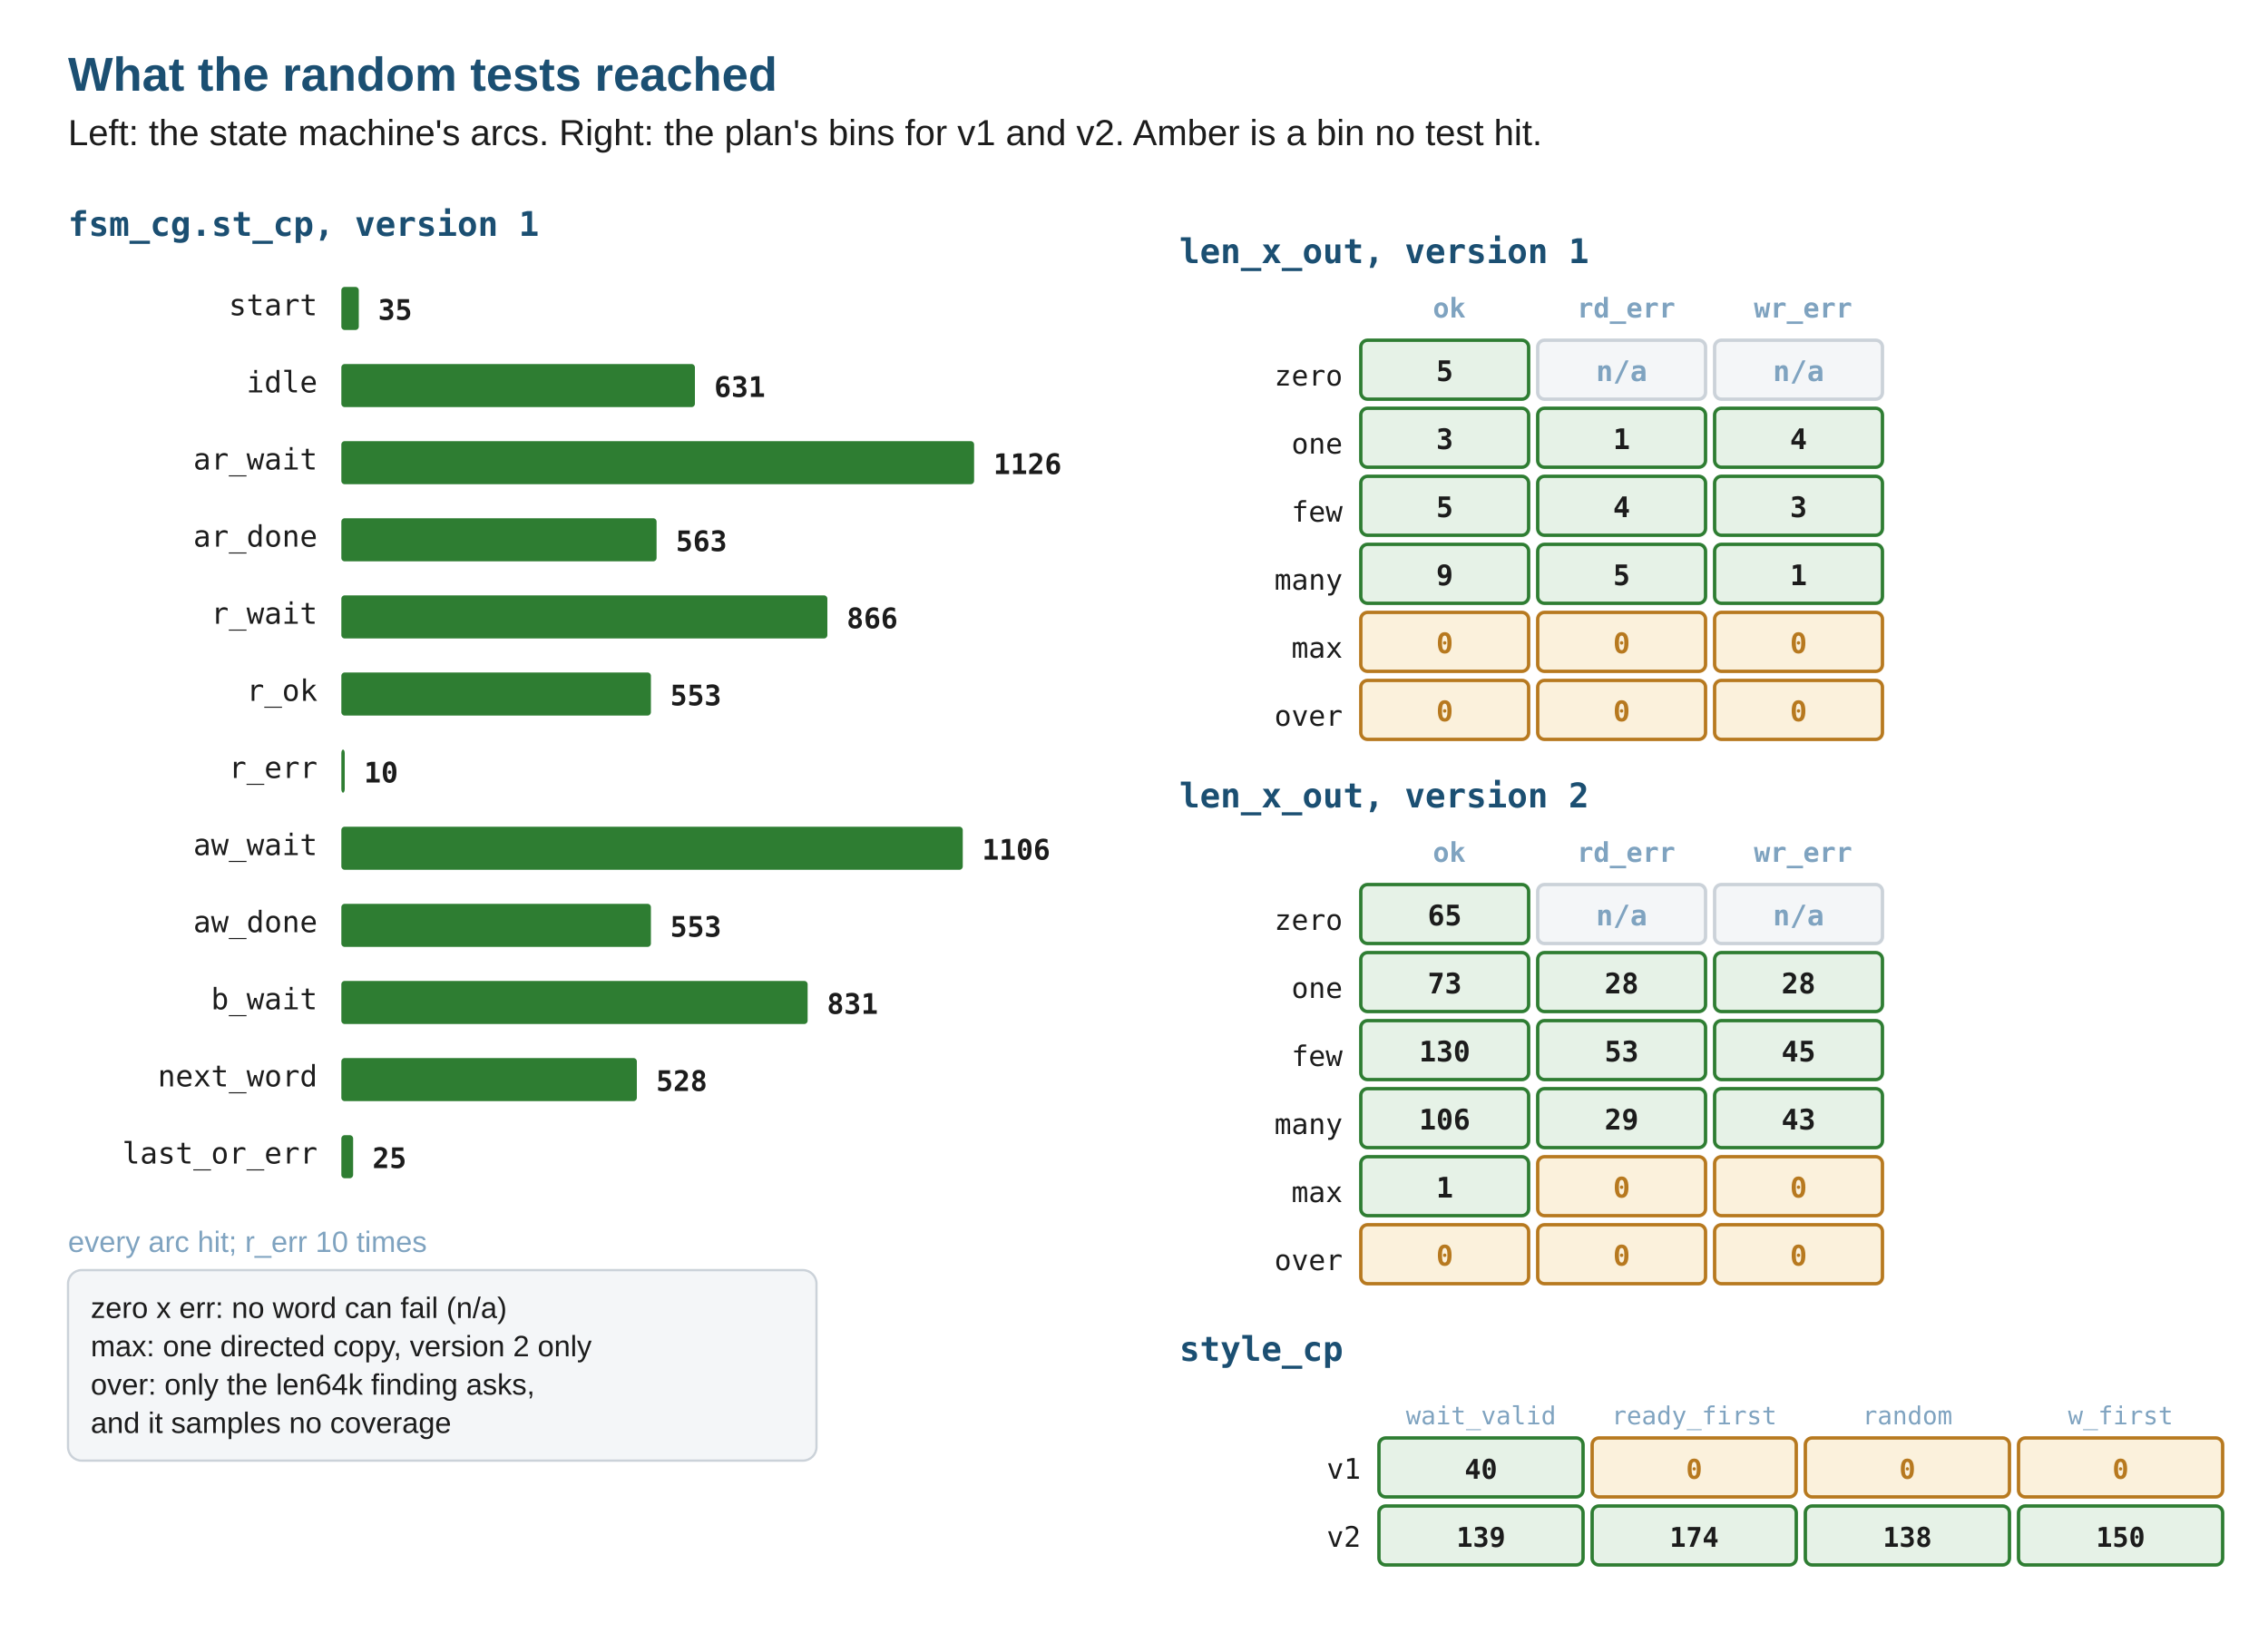
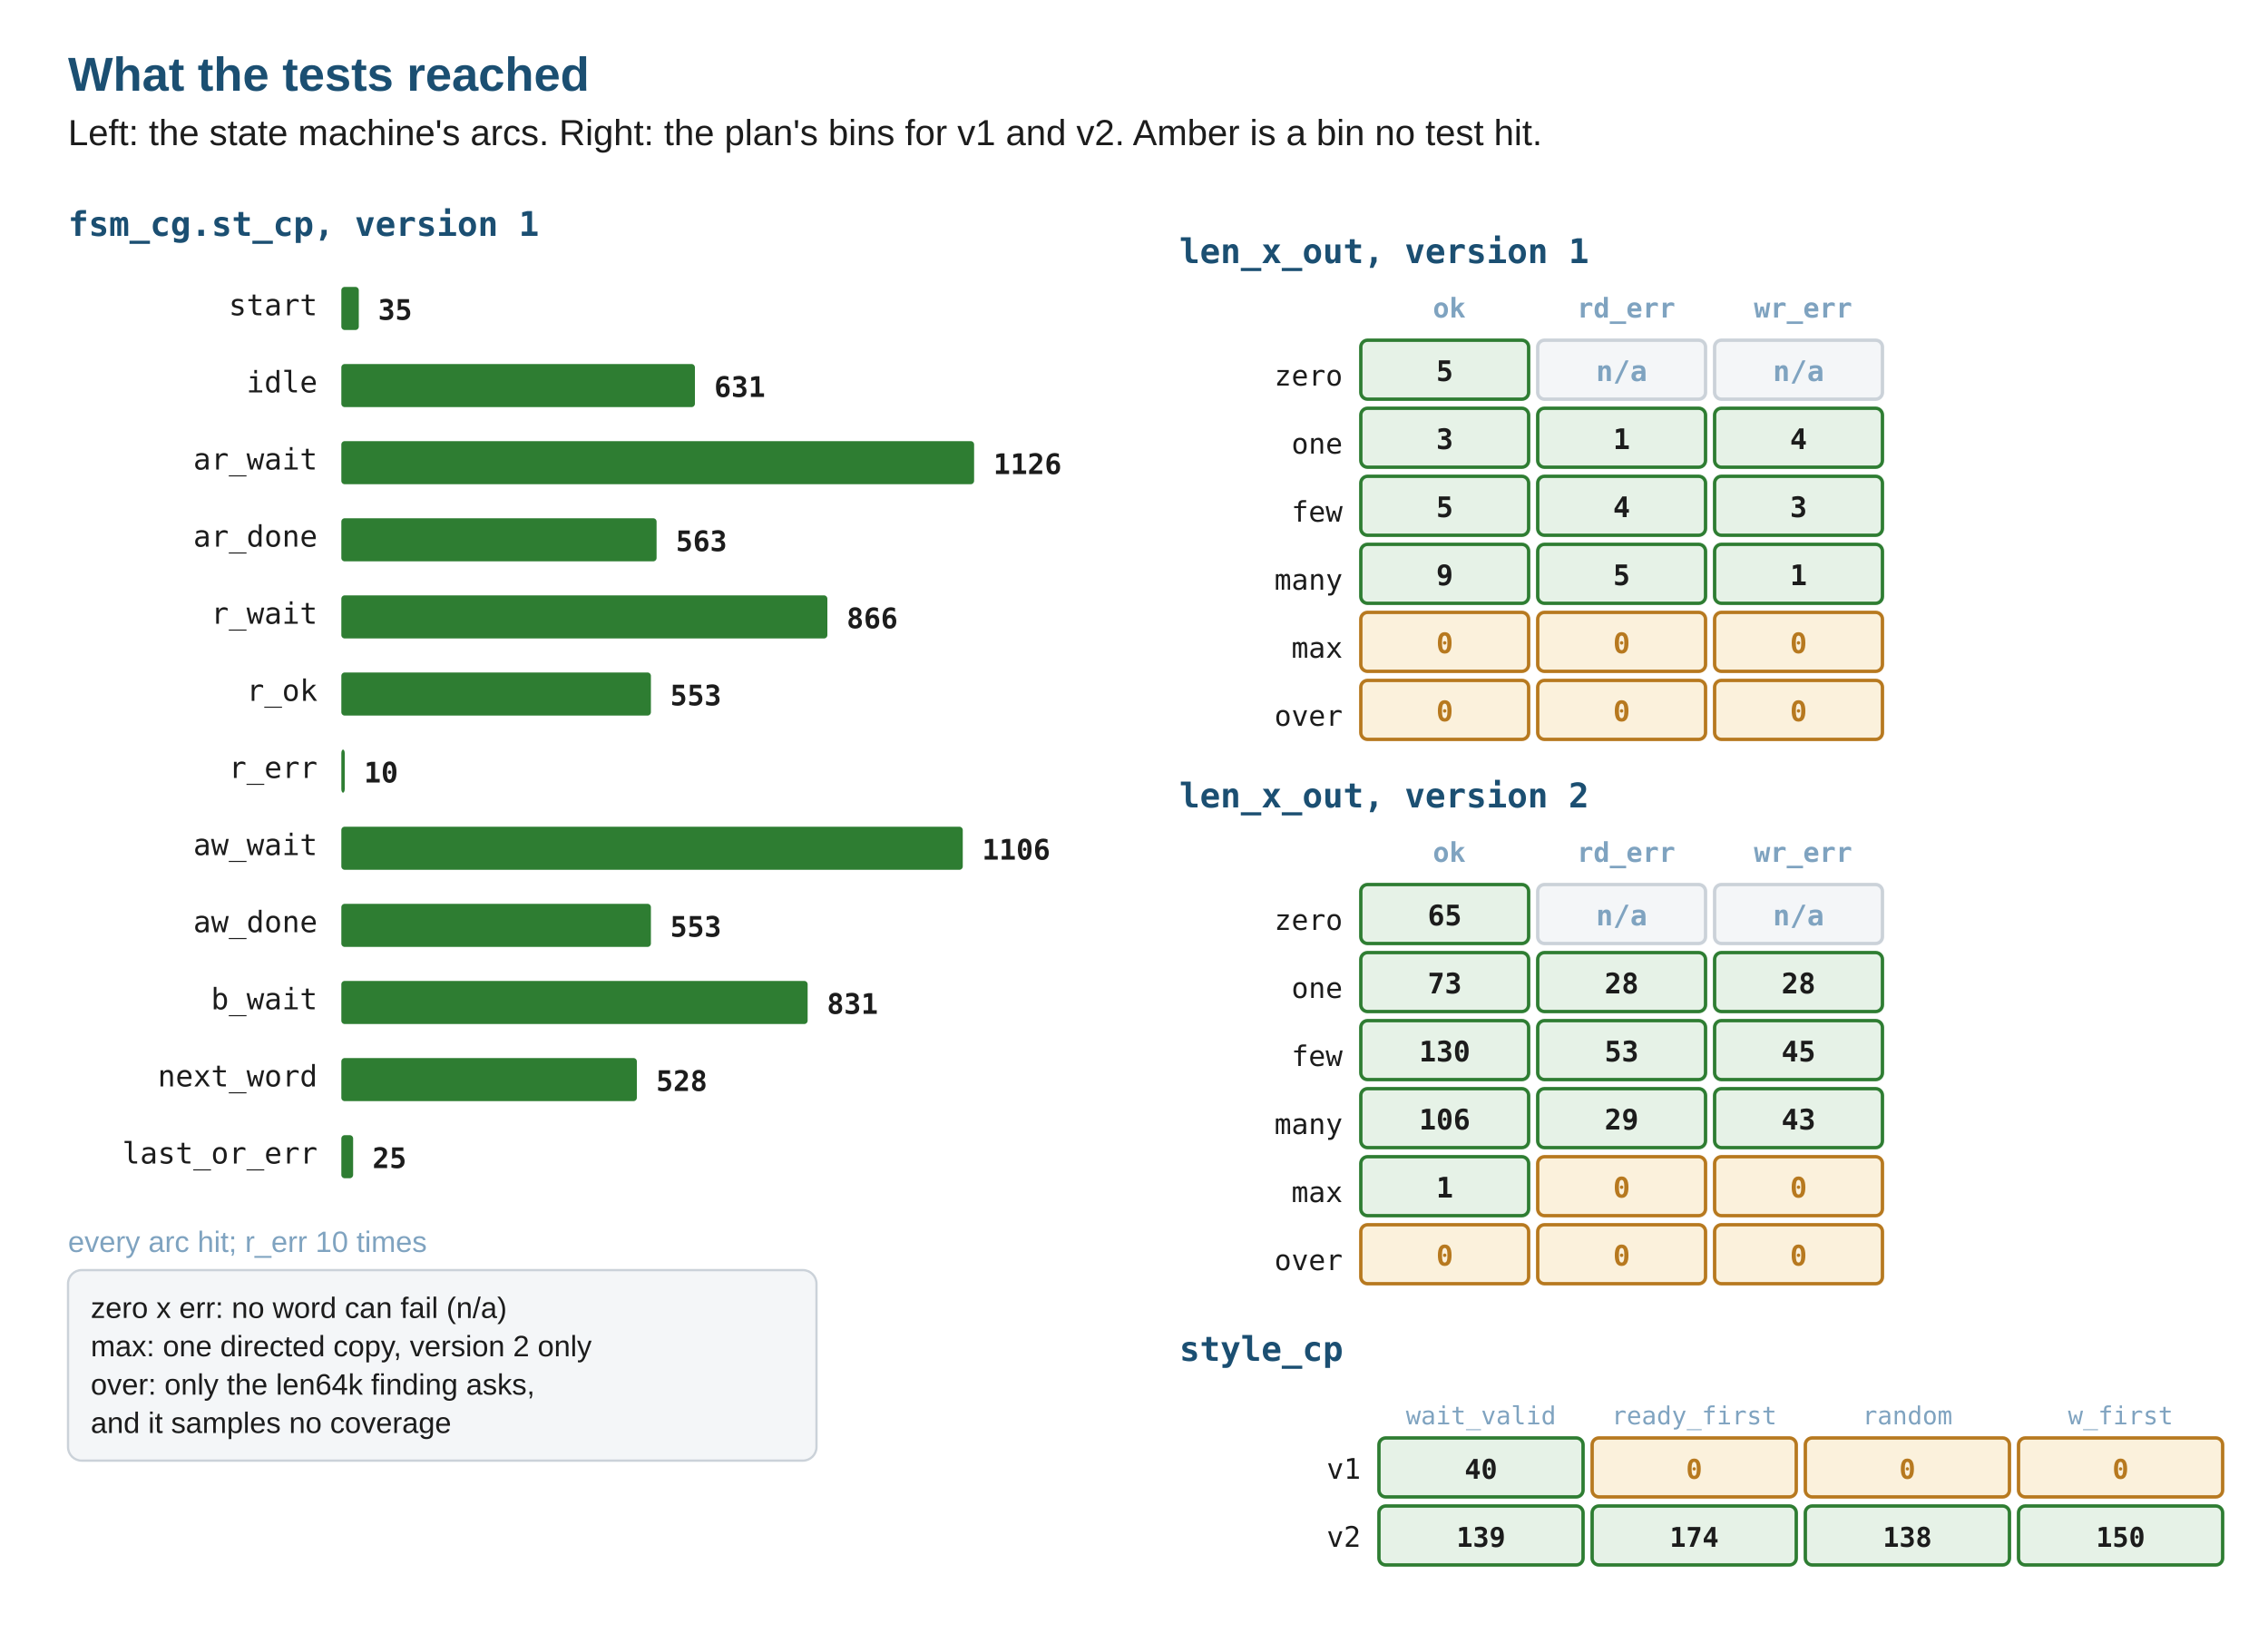
<svg xmlns="http://www.w3.org/2000/svg" viewBox="0 0 1000 720" width="1000" height="720" role="img" aria-label="Coverage map: bar chart of the twelve FSM arc bins of version 1 with hit counts, and grids of the length, outcome and slave style bins for version 1 and version 2 with holes in amber">
  <defs>
    <marker id="ah" viewBox="0 0 10 10" refX="9" refY="5" markerWidth="8" markerHeight="8" orient="auto-start-reverse">
      <path d="M0,0 L10,5 L0,10 Z" fill="#7FA3C0" />
    </marker>
    <marker id="ahj" viewBox="0 0 10 10" refX="9" refY="5" markerWidth="8" markerHeight="8" orient="auto-start-reverse">
      <path d="M0,0 L10,5 L0,10 Z" fill="#5B3E8E" />
    </marker>
    <marker id="ahd" viewBox="0 0 10 10" refX="9" refY="5" markerWidth="7" markerHeight="7" orient="auto-start-reverse">
      <path d="M0,0 L10,5 L0,10 Z" fill="#1B4F72" />
    </marker>
    <marker id="ahc" viewBox="0 0 10 10" refX="9" refY="5" markerWidth="7" markerHeight="7" orient="auto-start-reverse">
      <path d="M0,0 L10,5 L0,10 Z" fill="#B7791F" />
    </marker>
    <marker id="ahg" viewBox="0 0 10 10" refX="9" refY="5" markerWidth="7" markerHeight="7" orient="auto-start-reverse">
      <path d="M0,0 L10,5 L0,10 Z" fill="#1C1C1C" />
    </marker>
    <pattern id="hatch" width="6" height="6" patternUnits="userSpaceOnUse" patternTransform="rotate(45)">
      <line x1="0" y1="0" x2="0" y2="6" stroke="#CBD2D9" stroke-width="2" />
    </pattern>
  </defs>
  <rect width="1000" height="720" fill="white" />
-   <text x="30" y="40.0" font-family="'Source Sans 3', 'Helvetica Neue', Arial, sans-serif" font-size="21" font-weight="700" text-anchor="start" fill="#1B4F72">What the random tests reached</text>
+   <text x="30" y="40.0" font-family="'Source Sans 3', 'Helvetica Neue', Arial, sans-serif" font-size="21" font-weight="700" text-anchor="start" fill="#1B4F72">What the tests reached</text>
  <text x="30" y="64.0" font-family="'Source Sans 3', 'Helvetica Neue', Arial, sans-serif" font-size="16" font-weight="400" text-anchor="start" fill="#1C1C1C">Left: the state machine's arcs. Right: the plan's bins for v1 and v2. Amber is a bin no test hit.</text>
  <text x="30.0" y="104.0" font-family="'JetBrains Mono', Menlo, monospace" font-size="15" font-weight="700" text-anchor="start" fill="#1B4F72">fsm_cg.st_cp, version 1</text>
  <text x="140.0" y="139.0" font-family="'JetBrains Mono', Menlo, monospace" font-size="13" font-weight="500" text-anchor="end" fill="#1C1C1C">start</text>
  <rect x="150.0" y="126.0" width="8.7" height="20.0" rx="2" fill="#2E7D32" stroke="white" stroke-width="1" />
  <text x="166.7" y="141.0" font-family="'JetBrains Mono', Menlo, monospace" font-size="12.5" font-weight="600" text-anchor="start" fill="#1C1C1C">35</text>
  <text x="140.0" y="173.0" font-family="'JetBrains Mono', Menlo, monospace" font-size="13" font-weight="500" text-anchor="end" fill="#1C1C1C">idle</text>
  <rect x="150.0" y="160.0" width="156.9" height="20.0" rx="2" fill="#2E7D32" stroke="white" stroke-width="1" />
  <text x="314.9" y="175.0" font-family="'JetBrains Mono', Menlo, monospace" font-size="12.5" font-weight="600" text-anchor="start" fill="#1C1C1C">631</text>
  <text x="140.0" y="207.0" font-family="'JetBrains Mono', Menlo, monospace" font-size="13" font-weight="500" text-anchor="end" fill="#1C1C1C">ar_wait</text>
  <rect x="150.0" y="194.0" width="280.0" height="20.0" rx="2" fill="#2E7D32" stroke="white" stroke-width="1" />
  <text x="438.0" y="209.0" font-family="'JetBrains Mono', Menlo, monospace" font-size="12.5" font-weight="600" text-anchor="start" fill="#1C1C1C">1126</text>
  <text x="140.0" y="241.0" font-family="'JetBrains Mono', Menlo, monospace" font-size="13" font-weight="500" text-anchor="end" fill="#1C1C1C">ar_done</text>
  <rect x="150.0" y="228.0" width="140.0" height="20.0" rx="2" fill="#2E7D32" stroke="white" stroke-width="1" />
  <text x="298.0" y="243.0" font-family="'JetBrains Mono', Menlo, monospace" font-size="12.5" font-weight="600" text-anchor="start" fill="#1C1C1C">563</text>
  <text x="140.0" y="275.0" font-family="'JetBrains Mono', Menlo, monospace" font-size="13" font-weight="500" text-anchor="end" fill="#1C1C1C">r_wait</text>
  <rect x="150.0" y="262.0" width="215.3" height="20.0" rx="2" fill="#2E7D32" stroke="white" stroke-width="1" />
  <text x="373.3" y="277.0" font-family="'JetBrains Mono', Menlo, monospace" font-size="12.5" font-weight="600" text-anchor="start" fill="#1C1C1C">866</text>
  <text x="140.0" y="309.0" font-family="'JetBrains Mono', Menlo, monospace" font-size="13" font-weight="500" text-anchor="end" fill="#1C1C1C">r_ok</text>
  <rect x="150.0" y="296.0" width="137.5" height="20.0" rx="2" fill="#2E7D32" stroke="white" stroke-width="1" />
  <text x="295.5" y="311.0" font-family="'JetBrains Mono', Menlo, monospace" font-size="12.5" font-weight="600" text-anchor="start" fill="#1C1C1C">553</text>
  <text x="140.0" y="343.0" font-family="'JetBrains Mono', Menlo, monospace" font-size="13" font-weight="500" text-anchor="end" fill="#1C1C1C">r_err</text>
  <rect x="150.0" y="330.0" width="2.5" height="20.0" rx="2" fill="#2E7D32" stroke="white" stroke-width="1" />
  <text x="160.5" y="345.0" font-family="'JetBrains Mono', Menlo, monospace" font-size="12.5" font-weight="600" text-anchor="start" fill="#1C1C1C">10</text>
  <text x="140.0" y="377.0" font-family="'JetBrains Mono', Menlo, monospace" font-size="13" font-weight="500" text-anchor="end" fill="#1C1C1C">aw_wait</text>
  <rect x="150.0" y="364.0" width="275.0" height="20.0" rx="2" fill="#2E7D32" stroke="white" stroke-width="1" />
  <text x="433.0" y="379.0" font-family="'JetBrains Mono', Menlo, monospace" font-size="12.5" font-weight="600" text-anchor="start" fill="#1C1C1C">1106</text>
  <text x="140.0" y="411.0" font-family="'JetBrains Mono', Menlo, monospace" font-size="13" font-weight="500" text-anchor="end" fill="#1C1C1C">aw_done</text>
  <rect x="150.0" y="398.0" width="137.5" height="20.0" rx="2" fill="#2E7D32" stroke="white" stroke-width="1" />
  <text x="295.5" y="413.0" font-family="'JetBrains Mono', Menlo, monospace" font-size="12.5" font-weight="600" text-anchor="start" fill="#1C1C1C">553</text>
  <text x="140.0" y="445.0" font-family="'JetBrains Mono', Menlo, monospace" font-size="13" font-weight="500" text-anchor="end" fill="#1C1C1C">b_wait</text>
  <rect x="150.0" y="432.0" width="206.6" height="20.0" rx="2" fill="#2E7D32" stroke="white" stroke-width="1" />
  <text x="364.6" y="447.0" font-family="'JetBrains Mono', Menlo, monospace" font-size="12.5" font-weight="600" text-anchor="start" fill="#1C1C1C">831</text>
  <text x="140.0" y="479.0" font-family="'JetBrains Mono', Menlo, monospace" font-size="13" font-weight="500" text-anchor="end" fill="#1C1C1C">next_word</text>
  <rect x="150.0" y="466.0" width="131.3" height="20.0" rx="2" fill="#2E7D32" stroke="white" stroke-width="1" />
  <text x="289.3" y="481.0" font-family="'JetBrains Mono', Menlo, monospace" font-size="12.5" font-weight="600" text-anchor="start" fill="#1C1C1C">528</text>
  <text x="140.0" y="513.0" font-family="'JetBrains Mono', Menlo, monospace" font-size="13" font-weight="500" text-anchor="end" fill="#1C1C1C">last_or_err</text>
  <rect x="150.0" y="500.0" width="6.2" height="20.0" rx="2" fill="#2E7D32" stroke="white" stroke-width="1" />
  <text x="164.2" y="515.0" font-family="'JetBrains Mono', Menlo, monospace" font-size="12.5" font-weight="600" text-anchor="start" fill="#1C1C1C">25</text>
  <text x="30.0" y="552.0" font-family="'Source Sans 3', 'Helvetica Neue', Arial, sans-serif" font-size="13" font-weight="400" text-anchor="start" fill="#7FA3C0">every arc hit; r_err 10 times</text>
  <text x="520.0" y="116.0" font-family="'JetBrains Mono', Menlo, monospace" font-size="15" font-weight="700" text-anchor="start" fill="#1B4F72">len_x_out, version 1</text>
  <text x="639.0" y="140.0" font-family="'JetBrains Mono', Menlo, monospace" font-size="12" font-weight="600" text-anchor="middle" fill="#7FA3C0">ok</text>
  <text x="717.0" y="140.0" font-family="'JetBrains Mono', Menlo, monospace" font-size="12" font-weight="600" text-anchor="middle" fill="#7FA3C0">rd_err</text>
  <text x="795.0" y="140.0" font-family="'JetBrains Mono', Menlo, monospace" font-size="12" font-weight="600" text-anchor="middle" fill="#7FA3C0">wr_err</text>
  <text x="592.0" y="170.0" font-family="'JetBrains Mono', Menlo, monospace" font-size="12.5" font-weight="500" text-anchor="end" fill="#1C1C1C">zero</text>
  <rect x="600.0" y="150.0" width="74.0" height="26.0" rx="3" fill="#E6F2E7" stroke="#2E7D32" stroke-width="1.5" />
  <text x="637.0" y="168.0" font-family="'JetBrains Mono', Menlo, monospace" font-size="12.5" font-weight="700" text-anchor="middle" fill="#1C1C1C">5</text>
  <rect x="678.0" y="150.0" width="74.0" height="26.0" rx="3" fill="#F4F6F8" stroke="#CBD2D9" stroke-width="1.5" />
  <text x="715.0" y="168.0" font-family="'JetBrains Mono', Menlo, monospace" font-size="12.5" font-weight="700" text-anchor="middle" fill="#7FA3C0">n/a</text>
  <rect x="756.0" y="150.0" width="74.0" height="26.0" rx="3" fill="#F4F6F8" stroke="#CBD2D9" stroke-width="1.5" />
  <text x="793.0" y="168.0" font-family="'JetBrains Mono', Menlo, monospace" font-size="12.5" font-weight="700" text-anchor="middle" fill="#7FA3C0">n/a</text>
  <text x="592.0" y="200.0" font-family="'JetBrains Mono', Menlo, monospace" font-size="12.5" font-weight="500" text-anchor="end" fill="#1C1C1C">one</text>
  <rect x="600.0" y="180.0" width="74.0" height="26.0" rx="3" fill="#E6F2E7" stroke="#2E7D32" stroke-width="1.5" />
  <text x="637.0" y="198.0" font-family="'JetBrains Mono', Menlo, monospace" font-size="12.5" font-weight="700" text-anchor="middle" fill="#1C1C1C">3</text>
  <rect x="678.0" y="180.0" width="74.0" height="26.0" rx="3" fill="#E6F2E7" stroke="#2E7D32" stroke-width="1.5" />
  <text x="715.0" y="198.0" font-family="'JetBrains Mono', Menlo, monospace" font-size="12.5" font-weight="700" text-anchor="middle" fill="#1C1C1C">1</text>
  <rect x="756.0" y="180.0" width="74.0" height="26.0" rx="3" fill="#E6F2E7" stroke="#2E7D32" stroke-width="1.5" />
  <text x="793.0" y="198.0" font-family="'JetBrains Mono', Menlo, monospace" font-size="12.5" font-weight="700" text-anchor="middle" fill="#1C1C1C">4</text>
  <text x="592.0" y="230.0" font-family="'JetBrains Mono', Menlo, monospace" font-size="12.5" font-weight="500" text-anchor="end" fill="#1C1C1C">few</text>
  <rect x="600.0" y="210.0" width="74.0" height="26.0" rx="3" fill="#E6F2E7" stroke="#2E7D32" stroke-width="1.5" />
  <text x="637.0" y="228.0" font-family="'JetBrains Mono', Menlo, monospace" font-size="12.5" font-weight="700" text-anchor="middle" fill="#1C1C1C">5</text>
  <rect x="678.0" y="210.0" width="74.0" height="26.0" rx="3" fill="#E6F2E7" stroke="#2E7D32" stroke-width="1.5" />
  <text x="715.0" y="228.0" font-family="'JetBrains Mono', Menlo, monospace" font-size="12.5" font-weight="700" text-anchor="middle" fill="#1C1C1C">4</text>
  <rect x="756.0" y="210.0" width="74.0" height="26.0" rx="3" fill="#E6F2E7" stroke="#2E7D32" stroke-width="1.5" />
  <text x="793.0" y="228.0" font-family="'JetBrains Mono', Menlo, monospace" font-size="12.5" font-weight="700" text-anchor="middle" fill="#1C1C1C">3</text>
  <text x="592.0" y="260.0" font-family="'JetBrains Mono', Menlo, monospace" font-size="12.5" font-weight="500" text-anchor="end" fill="#1C1C1C">many</text>
  <rect x="600.0" y="240.0" width="74.0" height="26.0" rx="3" fill="#E6F2E7" stroke="#2E7D32" stroke-width="1.5" />
  <text x="637.0" y="258.0" font-family="'JetBrains Mono', Menlo, monospace" font-size="12.5" font-weight="700" text-anchor="middle" fill="#1C1C1C">9</text>
  <rect x="678.0" y="240.0" width="74.0" height="26.0" rx="3" fill="#E6F2E7" stroke="#2E7D32" stroke-width="1.5" />
  <text x="715.0" y="258.0" font-family="'JetBrains Mono', Menlo, monospace" font-size="12.5" font-weight="700" text-anchor="middle" fill="#1C1C1C">5</text>
  <rect x="756.0" y="240.0" width="74.0" height="26.0" rx="3" fill="#E6F2E7" stroke="#2E7D32" stroke-width="1.5" />
  <text x="793.0" y="258.0" font-family="'JetBrains Mono', Menlo, monospace" font-size="12.5" font-weight="700" text-anchor="middle" fill="#1C1C1C">1</text>
  <text x="592.0" y="290.0" font-family="'JetBrains Mono', Menlo, monospace" font-size="12.5" font-weight="500" text-anchor="end" fill="#1C1C1C">max</text>
  <rect x="600.0" y="270.0" width="74.0" height="26.0" rx="3" fill="#FBF1DC" stroke="#B7791F" stroke-width="1.5" />
  <text x="637.0" y="288.0" font-family="'JetBrains Mono', Menlo, monospace" font-size="12.5" font-weight="700" text-anchor="middle" fill="#B7791F">0</text>
  <rect x="678.0" y="270.0" width="74.0" height="26.0" rx="3" fill="#FBF1DC" stroke="#B7791F" stroke-width="1.5" />
  <text x="715.0" y="288.0" font-family="'JetBrains Mono', Menlo, monospace" font-size="12.5" font-weight="700" text-anchor="middle" fill="#B7791F">0</text>
  <rect x="756.0" y="270.0" width="74.0" height="26.0" rx="3" fill="#FBF1DC" stroke="#B7791F" stroke-width="1.5" />
  <text x="793.0" y="288.0" font-family="'JetBrains Mono', Menlo, monospace" font-size="12.5" font-weight="700" text-anchor="middle" fill="#B7791F">0</text>
  <text x="592.0" y="320.0" font-family="'JetBrains Mono', Menlo, monospace" font-size="12.5" font-weight="500" text-anchor="end" fill="#1C1C1C">over</text>
  <rect x="600.0" y="300.0" width="74.0" height="26.0" rx="3" fill="#FBF1DC" stroke="#B7791F" stroke-width="1.5" />
  <text x="637.0" y="318.0" font-family="'JetBrains Mono', Menlo, monospace" font-size="12.5" font-weight="700" text-anchor="middle" fill="#B7791F">0</text>
  <rect x="678.0" y="300.0" width="74.0" height="26.0" rx="3" fill="#FBF1DC" stroke="#B7791F" stroke-width="1.5" />
  <text x="715.0" y="318.0" font-family="'JetBrains Mono', Menlo, monospace" font-size="12.5" font-weight="700" text-anchor="middle" fill="#B7791F">0</text>
  <rect x="756.0" y="300.0" width="74.0" height="26.0" rx="3" fill="#FBF1DC" stroke="#B7791F" stroke-width="1.5" />
  <text x="793.0" y="318.0" font-family="'JetBrains Mono', Menlo, monospace" font-size="12.5" font-weight="700" text-anchor="middle" fill="#B7791F">0</text>
  <text x="520.0" y="356.0" font-family="'JetBrains Mono', Menlo, monospace" font-size="15" font-weight="700" text-anchor="start" fill="#1B4F72">len_x_out, version 2</text>
  <text x="639.0" y="380.0" font-family="'JetBrains Mono', Menlo, monospace" font-size="12" font-weight="600" text-anchor="middle" fill="#7FA3C0">ok</text>
  <text x="717.0" y="380.0" font-family="'JetBrains Mono', Menlo, monospace" font-size="12" font-weight="600" text-anchor="middle" fill="#7FA3C0">rd_err</text>
  <text x="795.0" y="380.0" font-family="'JetBrains Mono', Menlo, monospace" font-size="12" font-weight="600" text-anchor="middle" fill="#7FA3C0">wr_err</text>
  <text x="592.0" y="410.0" font-family="'JetBrains Mono', Menlo, monospace" font-size="12.5" font-weight="500" text-anchor="end" fill="#1C1C1C">zero</text>
  <rect x="600.0" y="390.0" width="74.0" height="26.0" rx="3" fill="#E6F2E7" stroke="#2E7D32" stroke-width="1.5" />
  <text x="637.0" y="408.0" font-family="'JetBrains Mono', Menlo, monospace" font-size="12.5" font-weight="700" text-anchor="middle" fill="#1C1C1C">65</text>
  <rect x="678.0" y="390.0" width="74.0" height="26.0" rx="3" fill="#F4F6F8" stroke="#CBD2D9" stroke-width="1.5" />
  <text x="715.0" y="408.0" font-family="'JetBrains Mono', Menlo, monospace" font-size="12.5" font-weight="700" text-anchor="middle" fill="#7FA3C0">n/a</text>
  <rect x="756.0" y="390.0" width="74.0" height="26.0" rx="3" fill="#F4F6F8" stroke="#CBD2D9" stroke-width="1.5" />
  <text x="793.0" y="408.0" font-family="'JetBrains Mono', Menlo, monospace" font-size="12.5" font-weight="700" text-anchor="middle" fill="#7FA3C0">n/a</text>
  <text x="592.0" y="440.0" font-family="'JetBrains Mono', Menlo, monospace" font-size="12.5" font-weight="500" text-anchor="end" fill="#1C1C1C">one</text>
  <rect x="600.0" y="420.0" width="74.0" height="26.0" rx="3" fill="#E6F2E7" stroke="#2E7D32" stroke-width="1.5" />
  <text x="637.0" y="438.0" font-family="'JetBrains Mono', Menlo, monospace" font-size="12.5" font-weight="700" text-anchor="middle" fill="#1C1C1C">73</text>
  <rect x="678.0" y="420.0" width="74.0" height="26.0" rx="3" fill="#E6F2E7" stroke="#2E7D32" stroke-width="1.5" />
  <text x="715.0" y="438.0" font-family="'JetBrains Mono', Menlo, monospace" font-size="12.5" font-weight="700" text-anchor="middle" fill="#1C1C1C">28</text>
  <rect x="756.0" y="420.0" width="74.0" height="26.0" rx="3" fill="#E6F2E7" stroke="#2E7D32" stroke-width="1.5" />
  <text x="793.0" y="438.0" font-family="'JetBrains Mono', Menlo, monospace" font-size="12.5" font-weight="700" text-anchor="middle" fill="#1C1C1C">28</text>
  <text x="592.0" y="470.0" font-family="'JetBrains Mono', Menlo, monospace" font-size="12.5" font-weight="500" text-anchor="end" fill="#1C1C1C">few</text>
  <rect x="600.0" y="450.0" width="74.0" height="26.0" rx="3" fill="#E6F2E7" stroke="#2E7D32" stroke-width="1.5" />
  <text x="637.0" y="468.0" font-family="'JetBrains Mono', Menlo, monospace" font-size="12.5" font-weight="700" text-anchor="middle" fill="#1C1C1C">130</text>
  <rect x="678.0" y="450.0" width="74.0" height="26.0" rx="3" fill="#E6F2E7" stroke="#2E7D32" stroke-width="1.5" />
  <text x="715.0" y="468.0" font-family="'JetBrains Mono', Menlo, monospace" font-size="12.5" font-weight="700" text-anchor="middle" fill="#1C1C1C">53</text>
  <rect x="756.0" y="450.0" width="74.0" height="26.0" rx="3" fill="#E6F2E7" stroke="#2E7D32" stroke-width="1.5" />
  <text x="793.0" y="468.0" font-family="'JetBrains Mono', Menlo, monospace" font-size="12.5" font-weight="700" text-anchor="middle" fill="#1C1C1C">45</text>
  <text x="592.0" y="500.0" font-family="'JetBrains Mono', Menlo, monospace" font-size="12.5" font-weight="500" text-anchor="end" fill="#1C1C1C">many</text>
  <rect x="600.0" y="480.0" width="74.0" height="26.0" rx="3" fill="#E6F2E7" stroke="#2E7D32" stroke-width="1.5" />
  <text x="637.0" y="498.0" font-family="'JetBrains Mono', Menlo, monospace" font-size="12.5" font-weight="700" text-anchor="middle" fill="#1C1C1C">106</text>
  <rect x="678.0" y="480.0" width="74.0" height="26.0" rx="3" fill="#E6F2E7" stroke="#2E7D32" stroke-width="1.5" />
  <text x="715.0" y="498.0" font-family="'JetBrains Mono', Menlo, monospace" font-size="12.5" font-weight="700" text-anchor="middle" fill="#1C1C1C">29</text>
  <rect x="756.0" y="480.0" width="74.0" height="26.0" rx="3" fill="#E6F2E7" stroke="#2E7D32" stroke-width="1.5" />
  <text x="793.0" y="498.0" font-family="'JetBrains Mono', Menlo, monospace" font-size="12.5" font-weight="700" text-anchor="middle" fill="#1C1C1C">43</text>
  <text x="592.0" y="530.0" font-family="'JetBrains Mono', Menlo, monospace" font-size="12.5" font-weight="500" text-anchor="end" fill="#1C1C1C">max</text>
  <rect x="600.0" y="510.0" width="74.0" height="26.0" rx="3" fill="#E6F2E7" stroke="#2E7D32" stroke-width="1.5" />
  <text x="637.0" y="528.0" font-family="'JetBrains Mono', Menlo, monospace" font-size="12.5" font-weight="700" text-anchor="middle" fill="#1C1C1C">1</text>
  <rect x="678.0" y="510.0" width="74.0" height="26.0" rx="3" fill="#FBF1DC" stroke="#B7791F" stroke-width="1.5" />
  <text x="715.0" y="528.0" font-family="'JetBrains Mono', Menlo, monospace" font-size="12.5" font-weight="700" text-anchor="middle" fill="#B7791F">0</text>
  <rect x="756.0" y="510.0" width="74.0" height="26.0" rx="3" fill="#FBF1DC" stroke="#B7791F" stroke-width="1.5" />
  <text x="793.0" y="528.0" font-family="'JetBrains Mono', Menlo, monospace" font-size="12.5" font-weight="700" text-anchor="middle" fill="#B7791F">0</text>
  <text x="592.0" y="560.0" font-family="'JetBrains Mono', Menlo, monospace" font-size="12.5" font-weight="500" text-anchor="end" fill="#1C1C1C">over</text>
  <rect x="600.0" y="540.0" width="74.0" height="26.0" rx="3" fill="#FBF1DC" stroke="#B7791F" stroke-width="1.5" />
  <text x="637.0" y="558.0" font-family="'JetBrains Mono', Menlo, monospace" font-size="12.5" font-weight="700" text-anchor="middle" fill="#B7791F">0</text>
  <rect x="678.0" y="540.0" width="74.0" height="26.0" rx="3" fill="#FBF1DC" stroke="#B7791F" stroke-width="1.5" />
  <text x="715.0" y="558.0" font-family="'JetBrains Mono', Menlo, monospace" font-size="12.5" font-weight="700" text-anchor="middle" fill="#B7791F">0</text>
  <rect x="756.0" y="540.0" width="74.0" height="26.0" rx="3" fill="#FBF1DC" stroke="#B7791F" stroke-width="1.5" />
  <text x="793.0" y="558.0" font-family="'JetBrains Mono', Menlo, monospace" font-size="12.5" font-weight="700" text-anchor="middle" fill="#B7791F">0</text>
  <text x="520.0" y="600.0" font-family="'JetBrains Mono', Menlo, monospace" font-size="15" font-weight="700" text-anchor="start" fill="#1B4F72">style_cp</text>
  <text x="600.0" y="652.0" font-family="'JetBrains Mono', Menlo, monospace" font-size="12.5" font-weight="500" text-anchor="end" fill="#1C1C1C">v1</text>
  <rect x="608.0" y="634.0" width="90.0" height="26.0" rx="3" fill="#E6F2E7" stroke="#2E7D32" stroke-width="1.5" />
  <text x="653.0" y="652.0" font-family="'JetBrains Mono', Menlo, monospace" font-size="12" font-weight="700" text-anchor="middle" fill="#1C1C1C">40</text>
  <text x="653.0" y="628.0" font-family="'JetBrains Mono', Menlo, monospace" font-size="11" font-weight="500" text-anchor="middle" fill="#7FA3C0">wait_valid</text>
  <rect x="702.0" y="634.0" width="90.0" height="26.0" rx="3" fill="#FBF1DC" stroke="#B7791F" stroke-width="1.5" />
  <text x="747.0" y="652.0" font-family="'JetBrains Mono', Menlo, monospace" font-size="12" font-weight="700" text-anchor="middle" fill="#B7791F">0</text>
  <text x="747.0" y="628.0" font-family="'JetBrains Mono', Menlo, monospace" font-size="11" font-weight="500" text-anchor="middle" fill="#7FA3C0">ready_first</text>
  <rect x="796.0" y="634.0" width="90.0" height="26.0" rx="3" fill="#FBF1DC" stroke="#B7791F" stroke-width="1.5" />
  <text x="841.0" y="652.0" font-family="'JetBrains Mono', Menlo, monospace" font-size="12" font-weight="700" text-anchor="middle" fill="#B7791F">0</text>
  <text x="841.0" y="628.0" font-family="'JetBrains Mono', Menlo, monospace" font-size="11" font-weight="500" text-anchor="middle" fill="#7FA3C0">random</text>
  <rect x="890.0" y="634.0" width="90.0" height="26.0" rx="3" fill="#FBF1DC" stroke="#B7791F" stroke-width="1.5" />
  <text x="935.0" y="652.0" font-family="'JetBrains Mono', Menlo, monospace" font-size="12" font-weight="700" text-anchor="middle" fill="#B7791F">0</text>
  <text x="935.0" y="628.0" font-family="'JetBrains Mono', Menlo, monospace" font-size="11" font-weight="500" text-anchor="middle" fill="#7FA3C0">w_first</text>
  <text x="600.0" y="682.0" font-family="'JetBrains Mono', Menlo, monospace" font-size="12.5" font-weight="500" text-anchor="end" fill="#1C1C1C">v2</text>
  <rect x="608.0" y="664.0" width="90.0" height="26.0" rx="3" fill="#E6F2E7" stroke="#2E7D32" stroke-width="1.5" />
  <text x="653.0" y="682.0" font-family="'JetBrains Mono', Menlo, monospace" font-size="12" font-weight="700" text-anchor="middle" fill="#1C1C1C">139</text>
  <rect x="702.0" y="664.0" width="90.0" height="26.0" rx="3" fill="#E6F2E7" stroke="#2E7D32" stroke-width="1.5" />
  <text x="747.0" y="682.0" font-family="'JetBrains Mono', Menlo, monospace" font-size="12" font-weight="700" text-anchor="middle" fill="#1C1C1C">174</text>
  <rect x="796.0" y="664.0" width="90.0" height="26.0" rx="3" fill="#E6F2E7" stroke="#2E7D32" stroke-width="1.5" />
  <text x="841.0" y="682.0" font-family="'JetBrains Mono', Menlo, monospace" font-size="12" font-weight="700" text-anchor="middle" fill="#1C1C1C">138</text>
  <rect x="890.0" y="664.0" width="90.0" height="26.0" rx="3" fill="#E6F2E7" stroke="#2E7D32" stroke-width="1.5" />
  <text x="935.0" y="682.0" font-family="'JetBrains Mono', Menlo, monospace" font-size="12" font-weight="700" text-anchor="middle" fill="#1C1C1C">150</text>
  <rect x="30" y="560" width="330" height="84" rx="6" fill="#F4F6F8" stroke="#CBD2D9" />
  <text x="40" y="581.1" font-family="'Source Sans 3', 'Helvetica Neue', Arial, sans-serif" font-size="13" font-weight="400" text-anchor="start" fill="#1C1C1C">zero x err: no word can fail (n/a)</text>
  <text x="40" y="598.0" font-family="'Source Sans 3', 'Helvetica Neue', Arial, sans-serif" font-size="13" font-weight="400" text-anchor="start" fill="#1C1C1C">max: one directed copy, version 2 only</text>
  <text x="40" y="614.9" font-family="'Source Sans 3', 'Helvetica Neue', Arial, sans-serif" font-size="13" font-weight="400" text-anchor="start" fill="#1C1C1C">over: only the len64k finding asks,</text>
  <text x="40" y="631.8" font-family="'Source Sans 3', 'Helvetica Neue', Arial, sans-serif" font-size="13" font-weight="400" text-anchor="start" fill="#1C1C1C">and it samples no coverage</text>
</svg>
